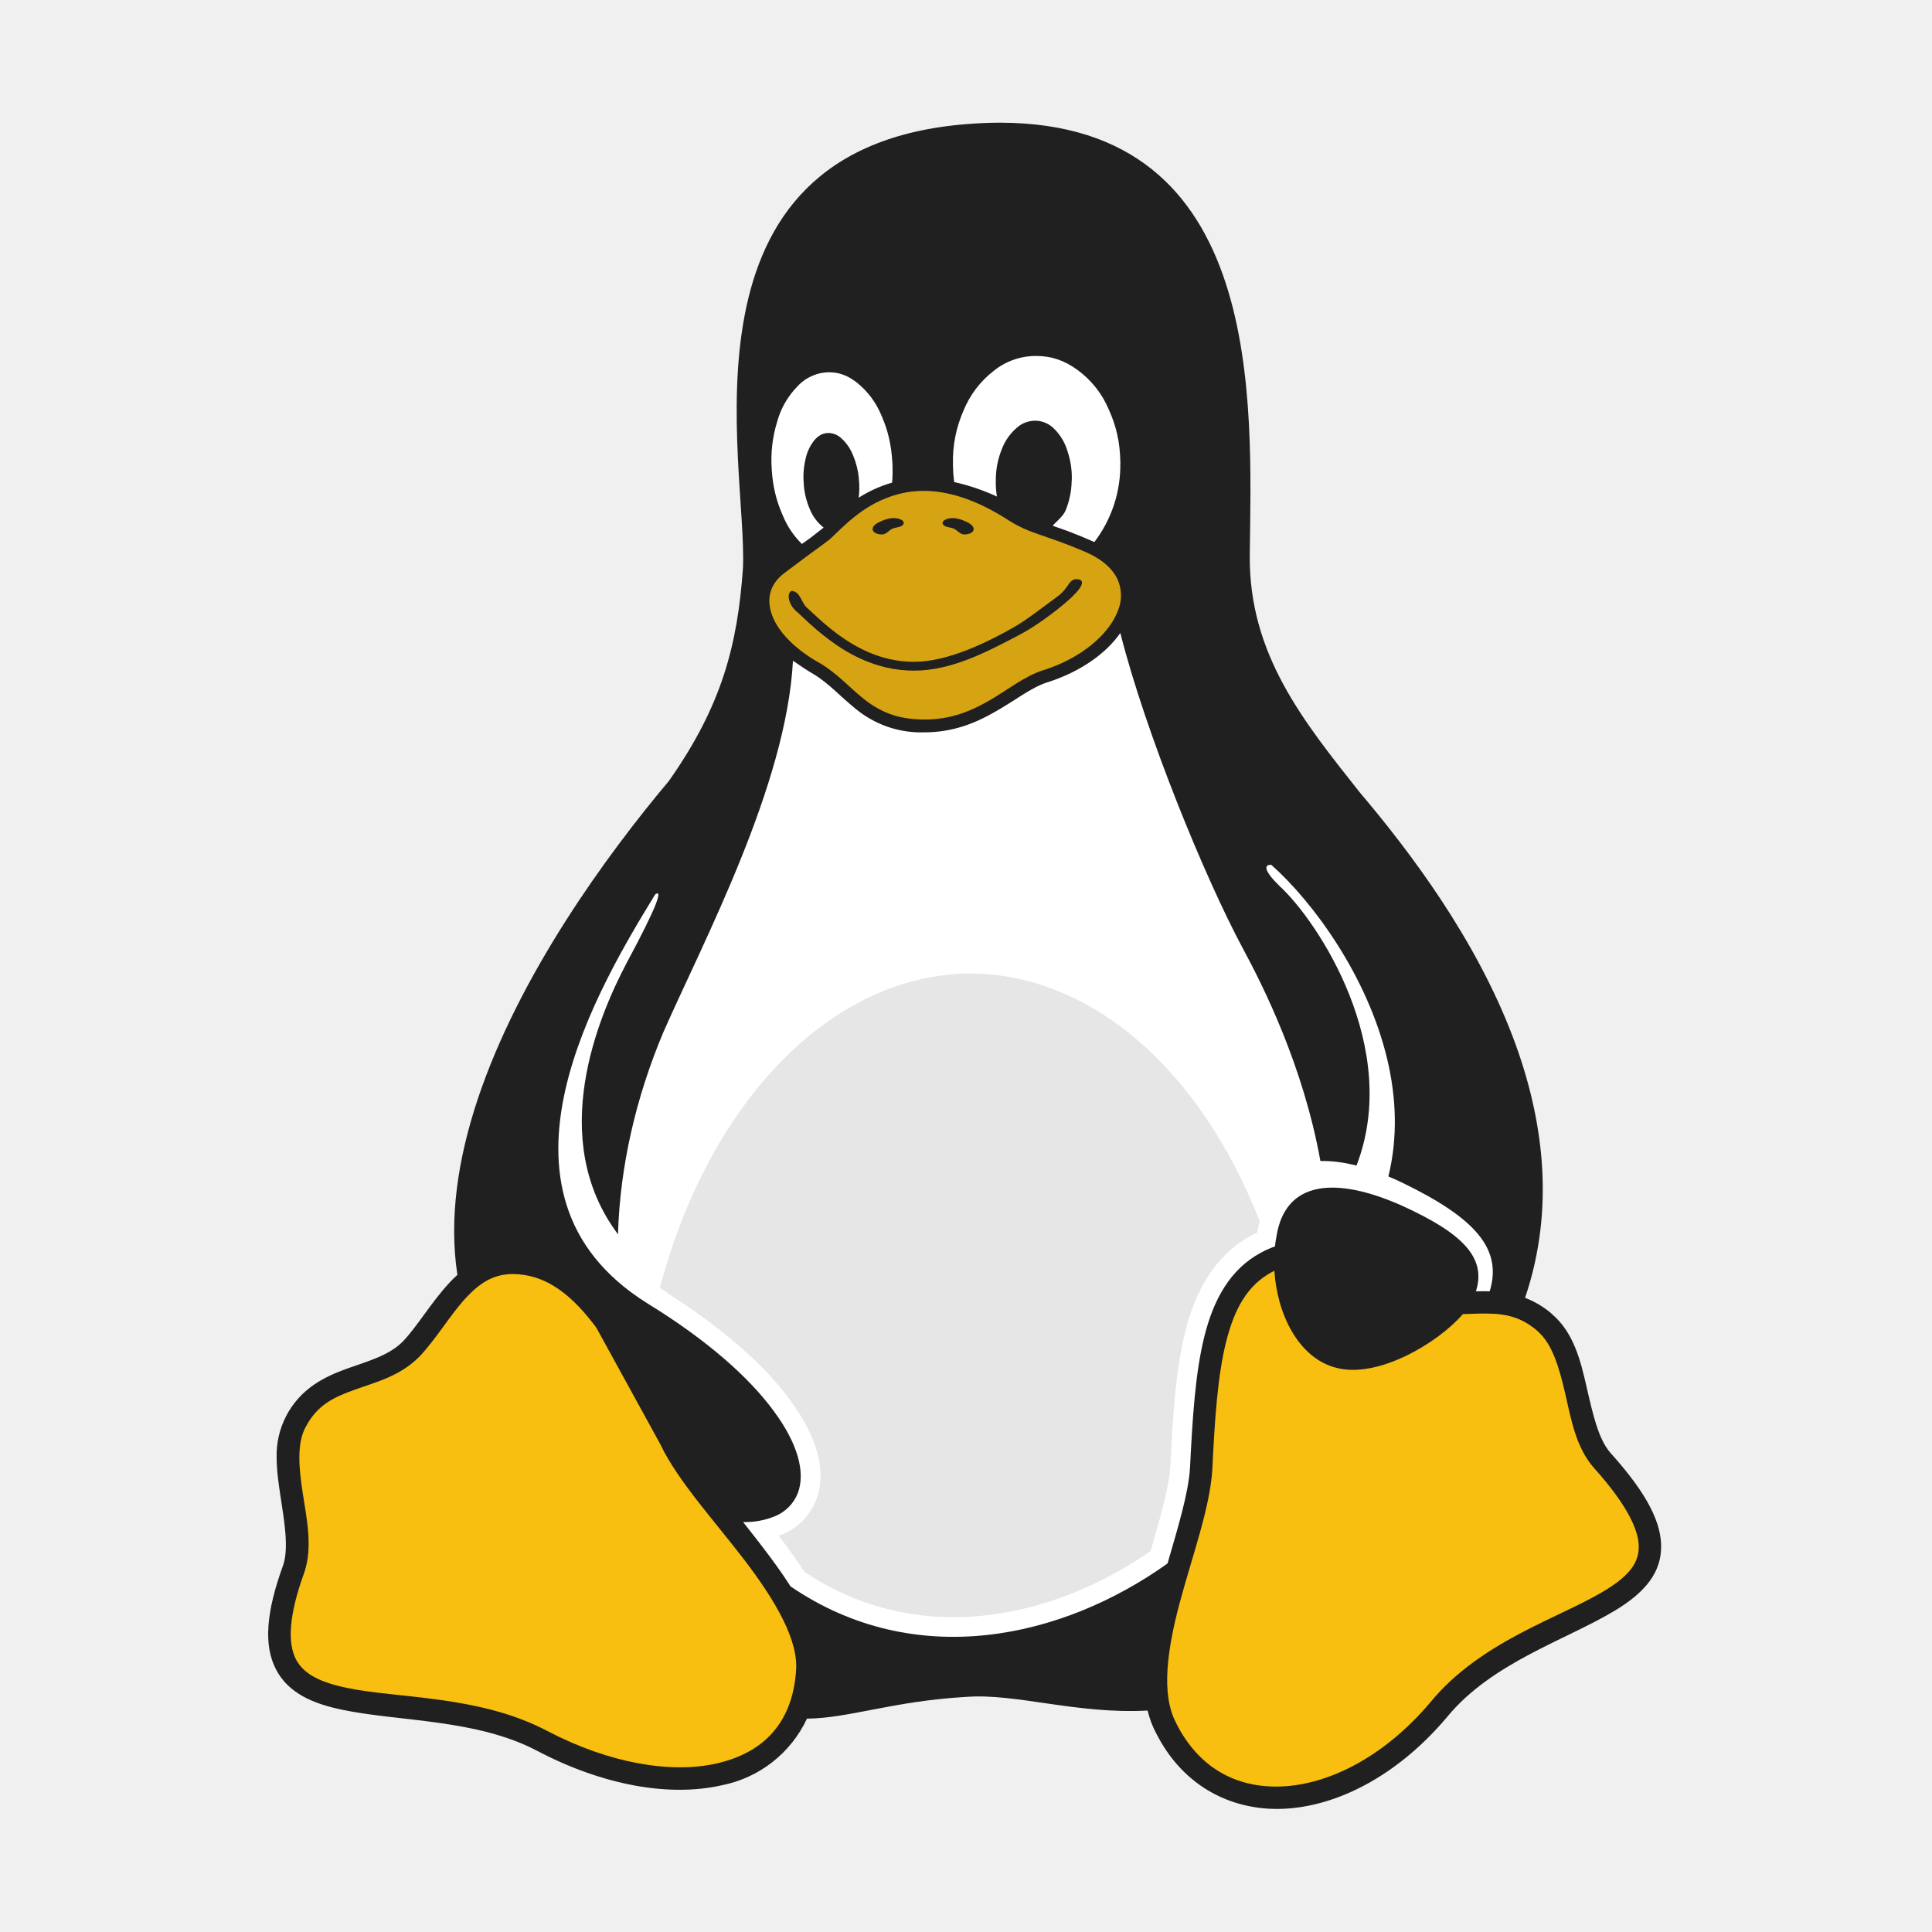
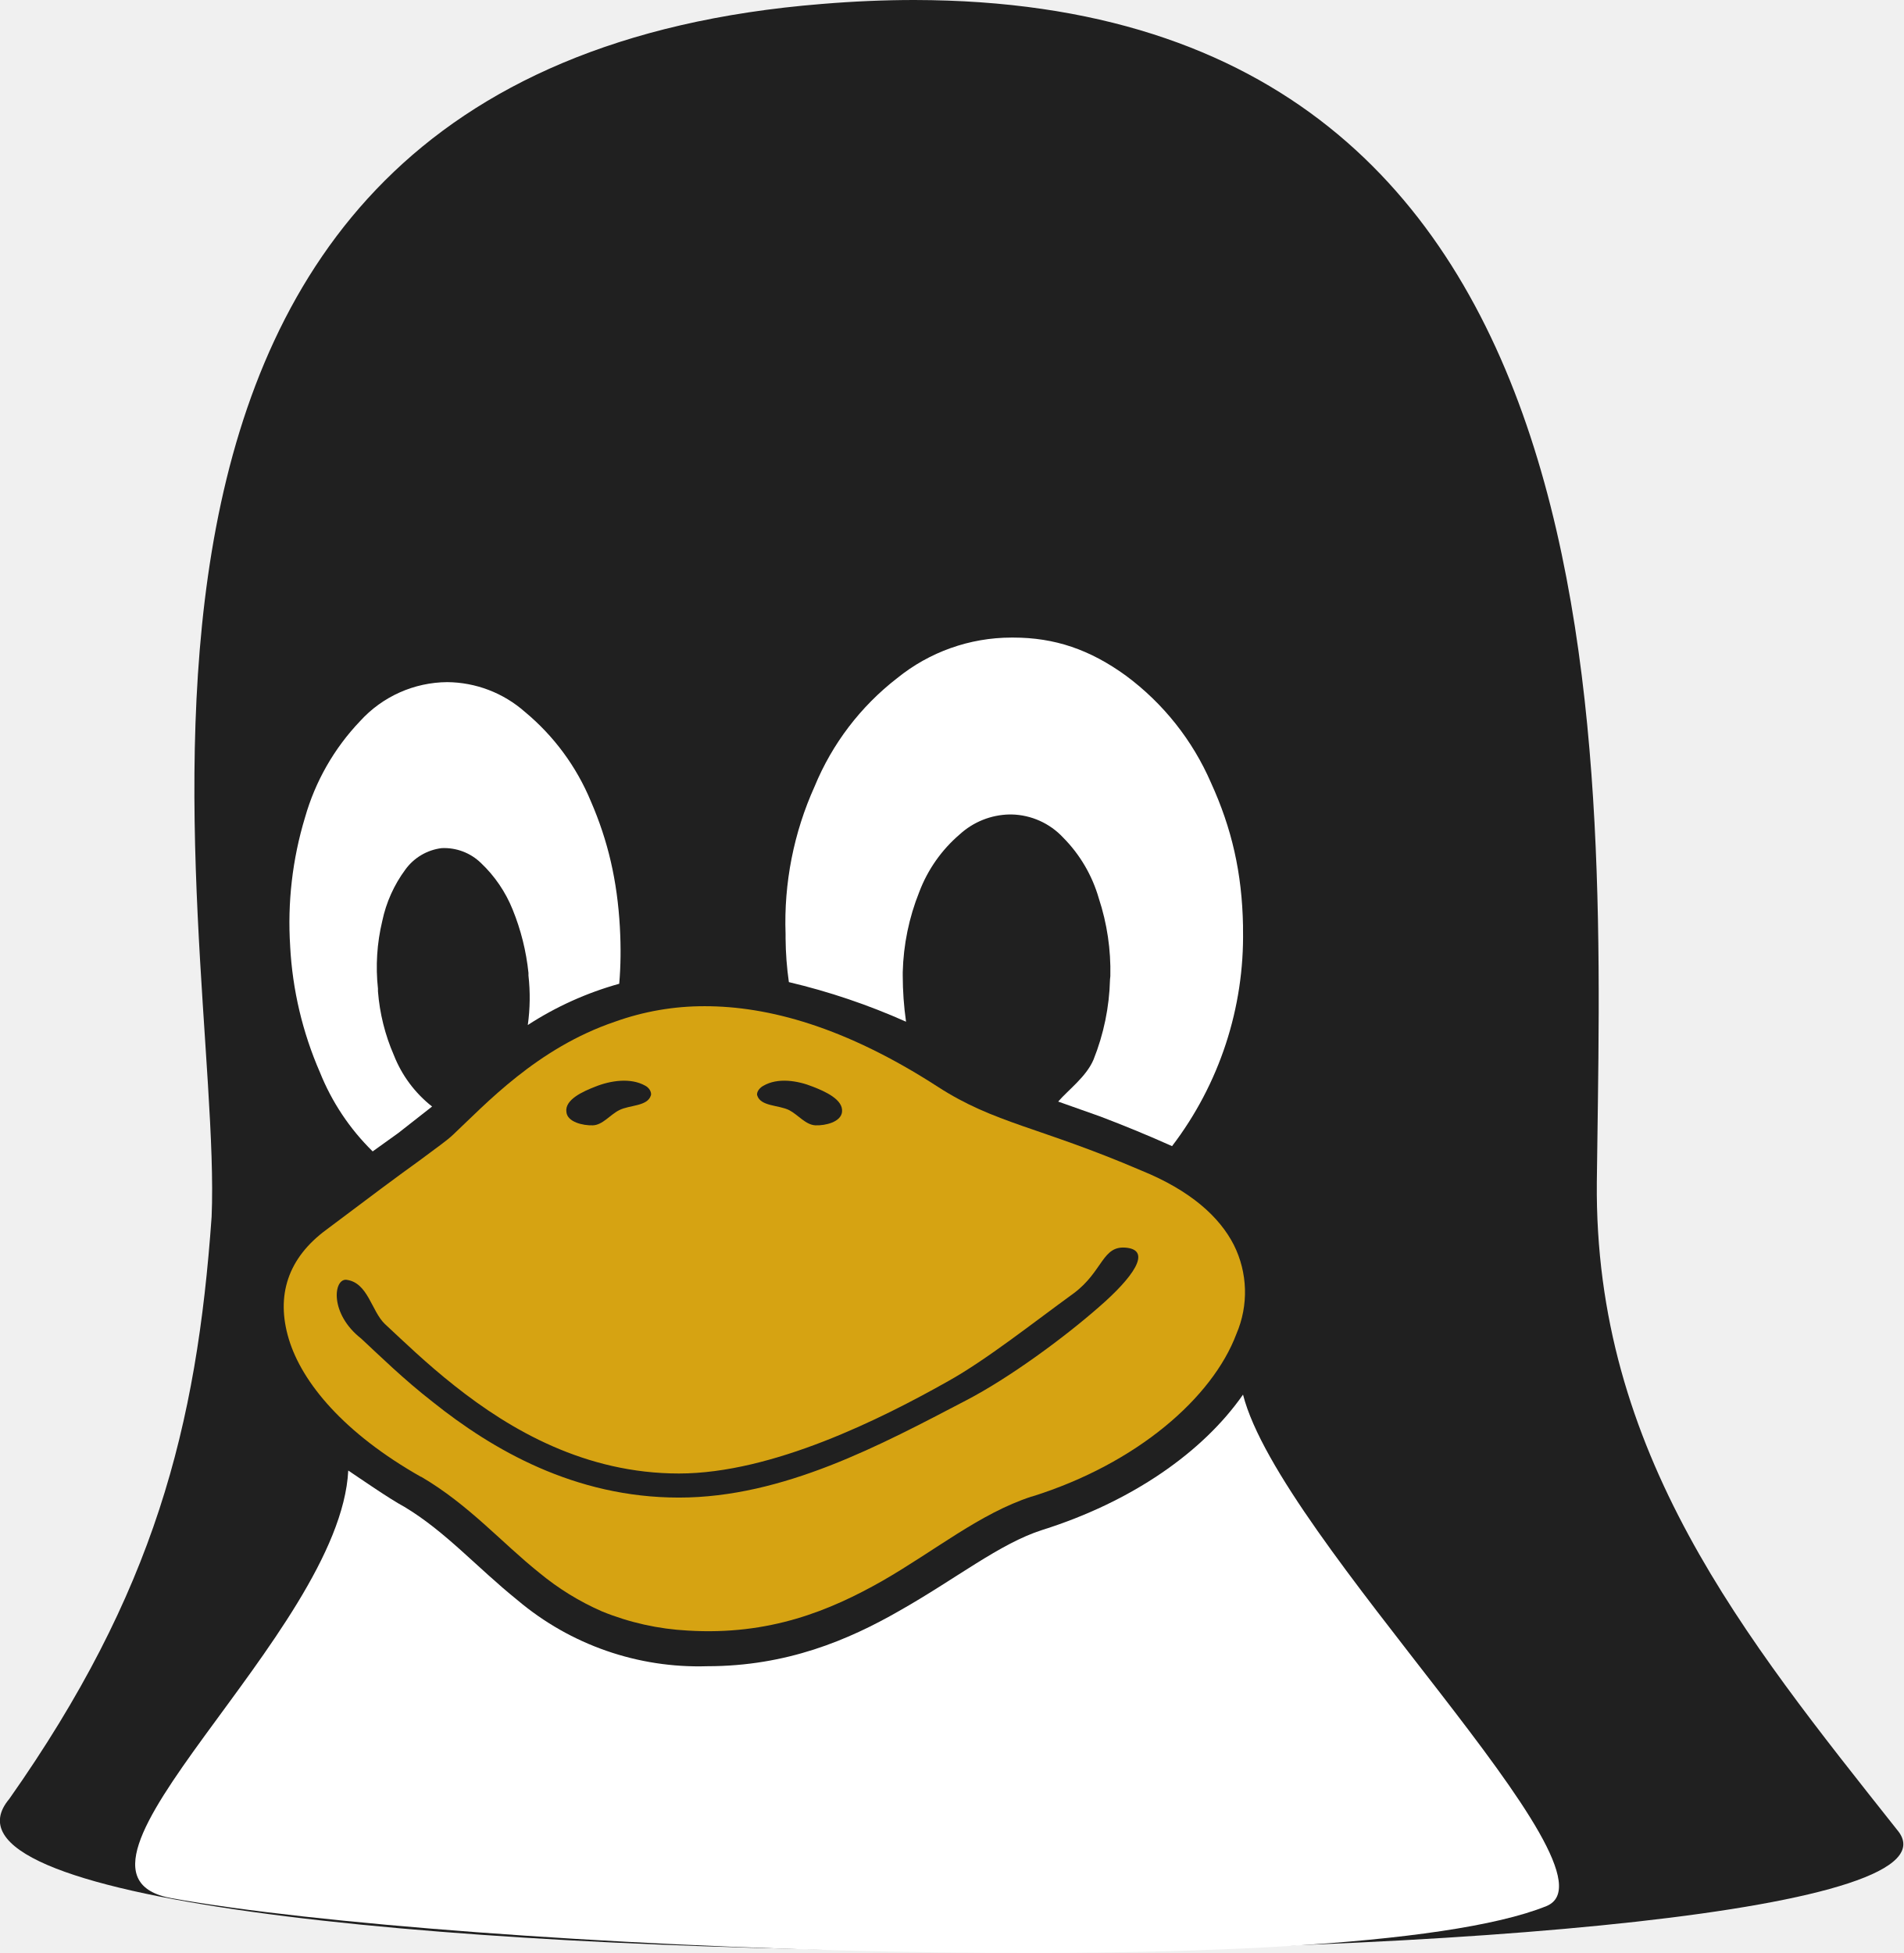
- <svg xmlns="http://www.w3.org/2000/svg" width="800px" height="800px" viewBox="0 0 16 16" fill="none">
-   <path fill="#202020" d="M13.338 12.033c-.1-.112-.146-.319-.197-.54-.05-.22-.107-.457-.288-.61v-.001a.756.756 0 00-.223-.134c.252-.745.153-1.487-.1-2.157-.312-.823-.855-1.54-1.27-2.03-.464-.586-.918-1.142-.91-1.963.014-1.254.138-3.579-2.068-3.582-.09 0-.183.004-.28.012-2.466.198-1.812 2.803-1.849 3.675-.045.638-.174 1.14-.613 1.764-.515.613-1.24 1.604-1.584 2.637-.162.487-.24.984-.168 1.454-.023.02-.044.041-.064.063-.151.161-.263.357-.388.489-.116.116-.282.16-.464.225-.183.066-.383.162-.504.395v.001a.702.702 0 00-.077.339c0 .108.016.217.032.322.034.22.068.427.023.567-.144.395-.163.667-.061.865.102.199.31.286.547.335.473.1 1.114.075 1.619.342l.043-.082-.043.082c.54.283 1.089.383 1.526.284a.99.99 0 00.706-.552c.342-.002.717-.146 1.318-.18.408-.032.918.145 1.503.113a.806.806 0 00.068.183l.001.001c.227.455.65.662 1.1.627.45-.036.928-.301 1.315-.762l-.07-.06.07.06c.37-.448.982-.633 1.388-.878.203-.123.368-.276.38-.499.013-.222-.118-.471-.418-.805z" />
-   <path fill="#F8BF11" d="M13.571 12.828c-.007.137-.107.24-.29.35-.368.222-1.019.414-1.434.918-.362.43-.802.665-1.19.696-.387.03-.721-.13-.919-.526v-.002c-.123-.233-.072-.6.031-.987s.251-.785.271-1.108v-.001c.02-.415.044-.776.114-1.055.07-.28.179-.468.373-.575a.876.876 0 01.027-.014c.022.359.2.725.514.804.343.09.838-.204 1.047-.445l.122-.004c.184-.005.337.006.495.143v.001c.121.102.179.296.229.512.05.217.09.453.239.621.287.32.38.534.371.672zM6.592 13.843v.003c-.034.435-.28.672-.656.758-.377.086-.888 0-1.398-.266-.565-.3-1.237-.27-1.667-.36-.216-.045-.357-.113-.421-.238-.064-.126-.066-.345.071-.72v-.001l.001-.002c.068-.209.018-.438-.015-.653-.033-.214-.049-.41.024-.546l.001-.001c.094-.181.232-.246.403-.307.17-.062.373-.11.533-.27l.001-.001h.001c.148-.157.26-.353.39-.492.11-.117.22-.195.385-.196h.005a.61.61 0 01.093.008c.22.033.411.187.596.437l.533.971v.001c.142.296.441.622.695.954.254.333.45.666.425.921z" />
-   <path fill="#D6A312" d="M9.25 4.788c-.043-.084-.13-.164-.28-.225-.31-.133-.444-.142-.617-.254-.28-.181-.513-.244-.706-.244a.834.834 0 00-.272.047c-.236.08-.392.25-.49.342-.02.019-.044.035-.104.08-.06.043-.15.11-.28.208-.117.086-.154.2-.114.332.04.132.167.285.4.417h.001c.145.085.244.2.358.291a.801.801 0 00.189.117c.072.031.156.052.26.058.248.015.43-.06.59-.151.16-.092.296-.204.452-.255h.001c.32-.1.548-.301.62-.493a.324.324 0 00-.008-.27z" />
-   <path fill="#202020" d="M8.438 5.26c-.255.133-.552.294-.869.294-.316 0-.566-.146-.745-.289-.09-.07-.163-.142-.218-.193-.096-.075-.084-.181-.045-.178.066.008.076.095.117.134.056.052.126.12.211.187.17.135.397.266.68.266.284 0 .614-.166.816-.28.115-.064.26-.179.379-.266.09-.067.087-.147.162-.138.075.009.02.089-.085.18-.105.092-.27.214-.403.283z" />
-   <path fill="#ffffff" d="M12.337 10.694a1.724 1.724 0 00-.104 0h-.01c.088-.277-.106-.48-.621-.713-.534-.235-.96-.212-1.032.265-.005.025-.009.05-.011.076a.801.801 0 00-.12.054c-.252.137-.389.386-.465.692-.076.305-.098.674-.119 1.09-.013.208-.099.49-.186.79-.875.624-2.09.894-3.122.19-.07-.11-.15-.22-.233-.328a13.85 13.85 0 00-.16-.205.65.65 0 00.268-.05.34.34 0 00.186-.192c.063-.17 0-.408-.202-.68-.201-.273-.542-.58-1.043-.888-.368-.23-.574-.51-.67-.814-.097-.305-.084-.635-.01-.96.143-.625.51-1.233.743-1.614.063-.046.023.086-.236.567-.232.44-.667 1.455-.072 2.248.016-.564.15-1.14.377-1.677.329-.747 1.018-2.041 1.072-3.073.029.02.125.086.169.11.126.075.221.184.344.283a.85.85 0 00.575.2c.24 0 .427-.079.582-.168.17-.096.304-.204.433-.245.27-.085.486-.235.608-.41.21.83.7 2.027 1.014 2.611.167.31.5.969.643 1.762.091-.002.191.01.299.038.375-.973-.319-2.022-.636-2.314-.128-.124-.135-.18-.07-.177.343.304.795.917.96 1.608.075.315.09.646.01.973.04.017.08.034.12.054.603.293.826.548.719.897z" />
-   <path fill="#E6E6E6" d="M8.04 8.062c-.556.002-1.099.251-1.558.716-.46.464-.814 1.122-1.018 1.888l.061.038v.004c.47.298.805.598 1.012.878.219.296.316.584.223.834a.513.513 0 01-.27.283l-.041.015c.074.097.146.197.213.3.944.628 2.042.396 2.867-.172.08-.278.153-.536.163-.698.021-.415.042-.792.124-1.12.082-.33.242-.63.544-.795.017-.01.034-.015.051-.023a.756.756 0 01.022-.094c-.242-.622-.591-1.14-1.01-1.5-.42-.36-.897-.551-1.382-.554zm2.37 2.155l-.002.005v-.002l.001-.004z" />
-   <path fill="#ffffff" d="M9.278 3.833a1.05 1.05 0 01-.215.656 4.119 4.119 0 00-.218-.09l-.127-.045c.029-.035.085-.075.107-.127a.669.669 0 00.05-.243l.001-.01a.673.673 0 00-.035-.236.434.434 0 00-.108-.184.223.223 0 00-.156-.07H8.57a.228.228 0 00-.151.06.434.434 0 00-.122.175.676.676 0 00-.05.243v.01a.718.718 0 00.009.14 1.773 1.773 0 00-.354-.12 1.196 1.196 0 01-.01-.133v-.013a1.035 1.035 0 01.088-.447.793.793 0 01.25-.328.554.554 0 01.346-.123h.006c.125 0 .232.036.342.116a.78.78 0 01.257.324c.063.138.094.273.097.433l.001.012zM7.388 3.997a1.05 1.05 0 00-.277.125.623.623 0 00.002-.15v-.008a.651.651 0 00-.048-.192.37.37 0 00-.096-.141.158.158 0 00-.119-.045c-.042.004-.077.024-.11.065a.372.372 0 00-.07.156.626.626 0 00-.013.205v.008a.634.634 0 00.048.193.367.367 0 00.116.156l-.102.08-.078.056a.706.706 0 01-.16-.24c-.053-.12-.082-.24-.09-.381v-.001a1.071 1.071 0 01.045-.39.668.668 0 01.167-.292.359.359 0 01.264-.118c.084 0 .158.028.235.09a.68.68 0 01.199.271c.053.12.08.24.089.382v.001c.003.06.003.115-.002.17z" />
-   <path fill="#202020" d="M7.806 4.335c.01.034.065.029.097.045.027.014.05.045.08.046.03.001.076-.01.08-.04.005-.038-.052-.063-.088-.077-.047-.019-.107-.028-.151-.003-.01.005-.021.018-.018.03zM7.484 4.335c-.01.034-.065.029-.096.045-.028.014-.05.045-.081.046-.03.001-.076-.01-.08-.04-.005-.038.052-.063.088-.077.047-.019.108-.028.152-.003.01.005.02.018.017.03z" />
+ <svg xmlns="http://www.w3.org/2000/svg" width="288.356" height="295.888" fill="none" viewBox="0 0 5.767 5.918">
+   <path fill="#202020" d="M5.748 5.545c-.464-.586-.918-1.142-.91-1.963C4.852 2.328 4.976.003 2.77 0q-.135 0-.28.012C.024.21.678 2.815.641 3.687c-.045.638-.174 1.14-.613 1.764-.515.613 6.135.584 5.72.094" />
+   <path fill="#d6a312" d="M3.738 3.772c-.043-.084-.13-.164-.28-.225-.31-.133-.444-.142-.617-.254-.28-.181-.513-.244-.706-.244a.8.8 0 0 0-.272.047c-.236.08-.392.25-.49.342-.02.019-.044.035-.104.08-.06.043-.15.11-.28.208-.117.086-.154.2-.114.332s.167.285.4.417h.001c.145.085.244.2.358.291a.8.8 0 0 0 .19.117.8.8 0 0 0 .26.058c.247.015.43-.06.59-.151.16-.092.295-.204.451-.255h.001c.32-.1.548-.301.62-.493a.32.32 0 0 0-.008-.27" />
+   <path fill="#202020" d="M2.926 4.244c-.255.133-.552.294-.869.294s-.566-.146-.745-.289c-.09-.07-.163-.142-.218-.193-.096-.075-.084-.181-.045-.178.066.008.076.095.117.134.056.052.126.12.211.187.17.135.397.266.68.266s.614-.166.816-.28c.115-.064.26-.179.38-.266.09-.067.086-.147.161-.138s.02.089-.085.18c-.105.092-.27.214-.403.283" />
+   <path fill="#fff" d="M.52 5.752c-.425-.076.51-.8.535-1.296.03.02.125.086.17.11.125.075.22.184.343.283a.85.85 0 0 0 .575.2c.24 0 .427-.079.582-.168.17-.096.304-.204.433-.245.27-.085.486-.235.608-.41.112.44 1.17 1.448.919 1.55-.608.245-3.311.13-4.165-.024m3.246-2.935a1.05 1.05 0 0 1-.215.656 4 4 0 0 0-.218-.09l-.127-.045c.03-.035.085-.075.107-.127a.7.7 0 0 0 .05-.243l.001-.01a.7.7 0 0 0-.035-.236.43.43 0 0 0-.108-.184.22.22 0 0 0-.156-.07h-.007a.23.23 0 0 0-.15.06.43.43 0 0 0-.123.175.7.7 0 0 0-.05.243v.01a1 1 0 0 0 .01.14 2 2 0 0 0-.355-.12 1 1 0 0 1-.01-.133V2.83a1 1 0 0 1 .088-.447.8.8 0 0 1 .25-.328.55.55 0 0 1 .346-.123h.006c.125 0 .232.036.342.116a.8.8 0 0 1 .257.324c.063.138.094.273.097.433zm-1.89.164a1 1 0 0 0-.277.125.6.6 0 0 0 .002-.15v-.008a.7.7 0 0 0-.048-.192.4.4 0 0 0-.096-.141.16.16 0 0 0-.119-.045.16.16 0 0 0-.11.065.4.4 0 0 0-.07.156.6.6 0 0 0-.013.205v.008a.6.6 0 0 0 .048.193.37.37 0 0 0 .116.156l-.102.08-.078.056a.7.7 0 0 1-.16-.24 1.1 1.1 0 0 1-.09-.381v-.001a1.1 1.1 0 0 1 .045-.39.7.7 0 0 1 .167-.292.36.36 0 0 1 .264-.118.36.36 0 0 1 .235.09.7.7 0 0 1 .2.271c.052.12.08.24.088.382v.001q.005.089-.002.17" />
+   <path fill="#202020" d="M2.294 3.319c.01.034.065.029.097.045.027.014.05.045.08.046s.076-.01.08-.04c.005-.038-.052-.063-.088-.077-.047-.019-.107-.028-.15-.003-.01.005-.022.018-.019.03zm-.322 0c-.01.034-.065.029-.096.045-.028.014-.05.045-.08.046s-.077-.01-.08-.04c-.006-.038.051-.063.087-.077.047-.019.108-.028.152-.003.01.005.02.018.017.03z" />
</svg>
